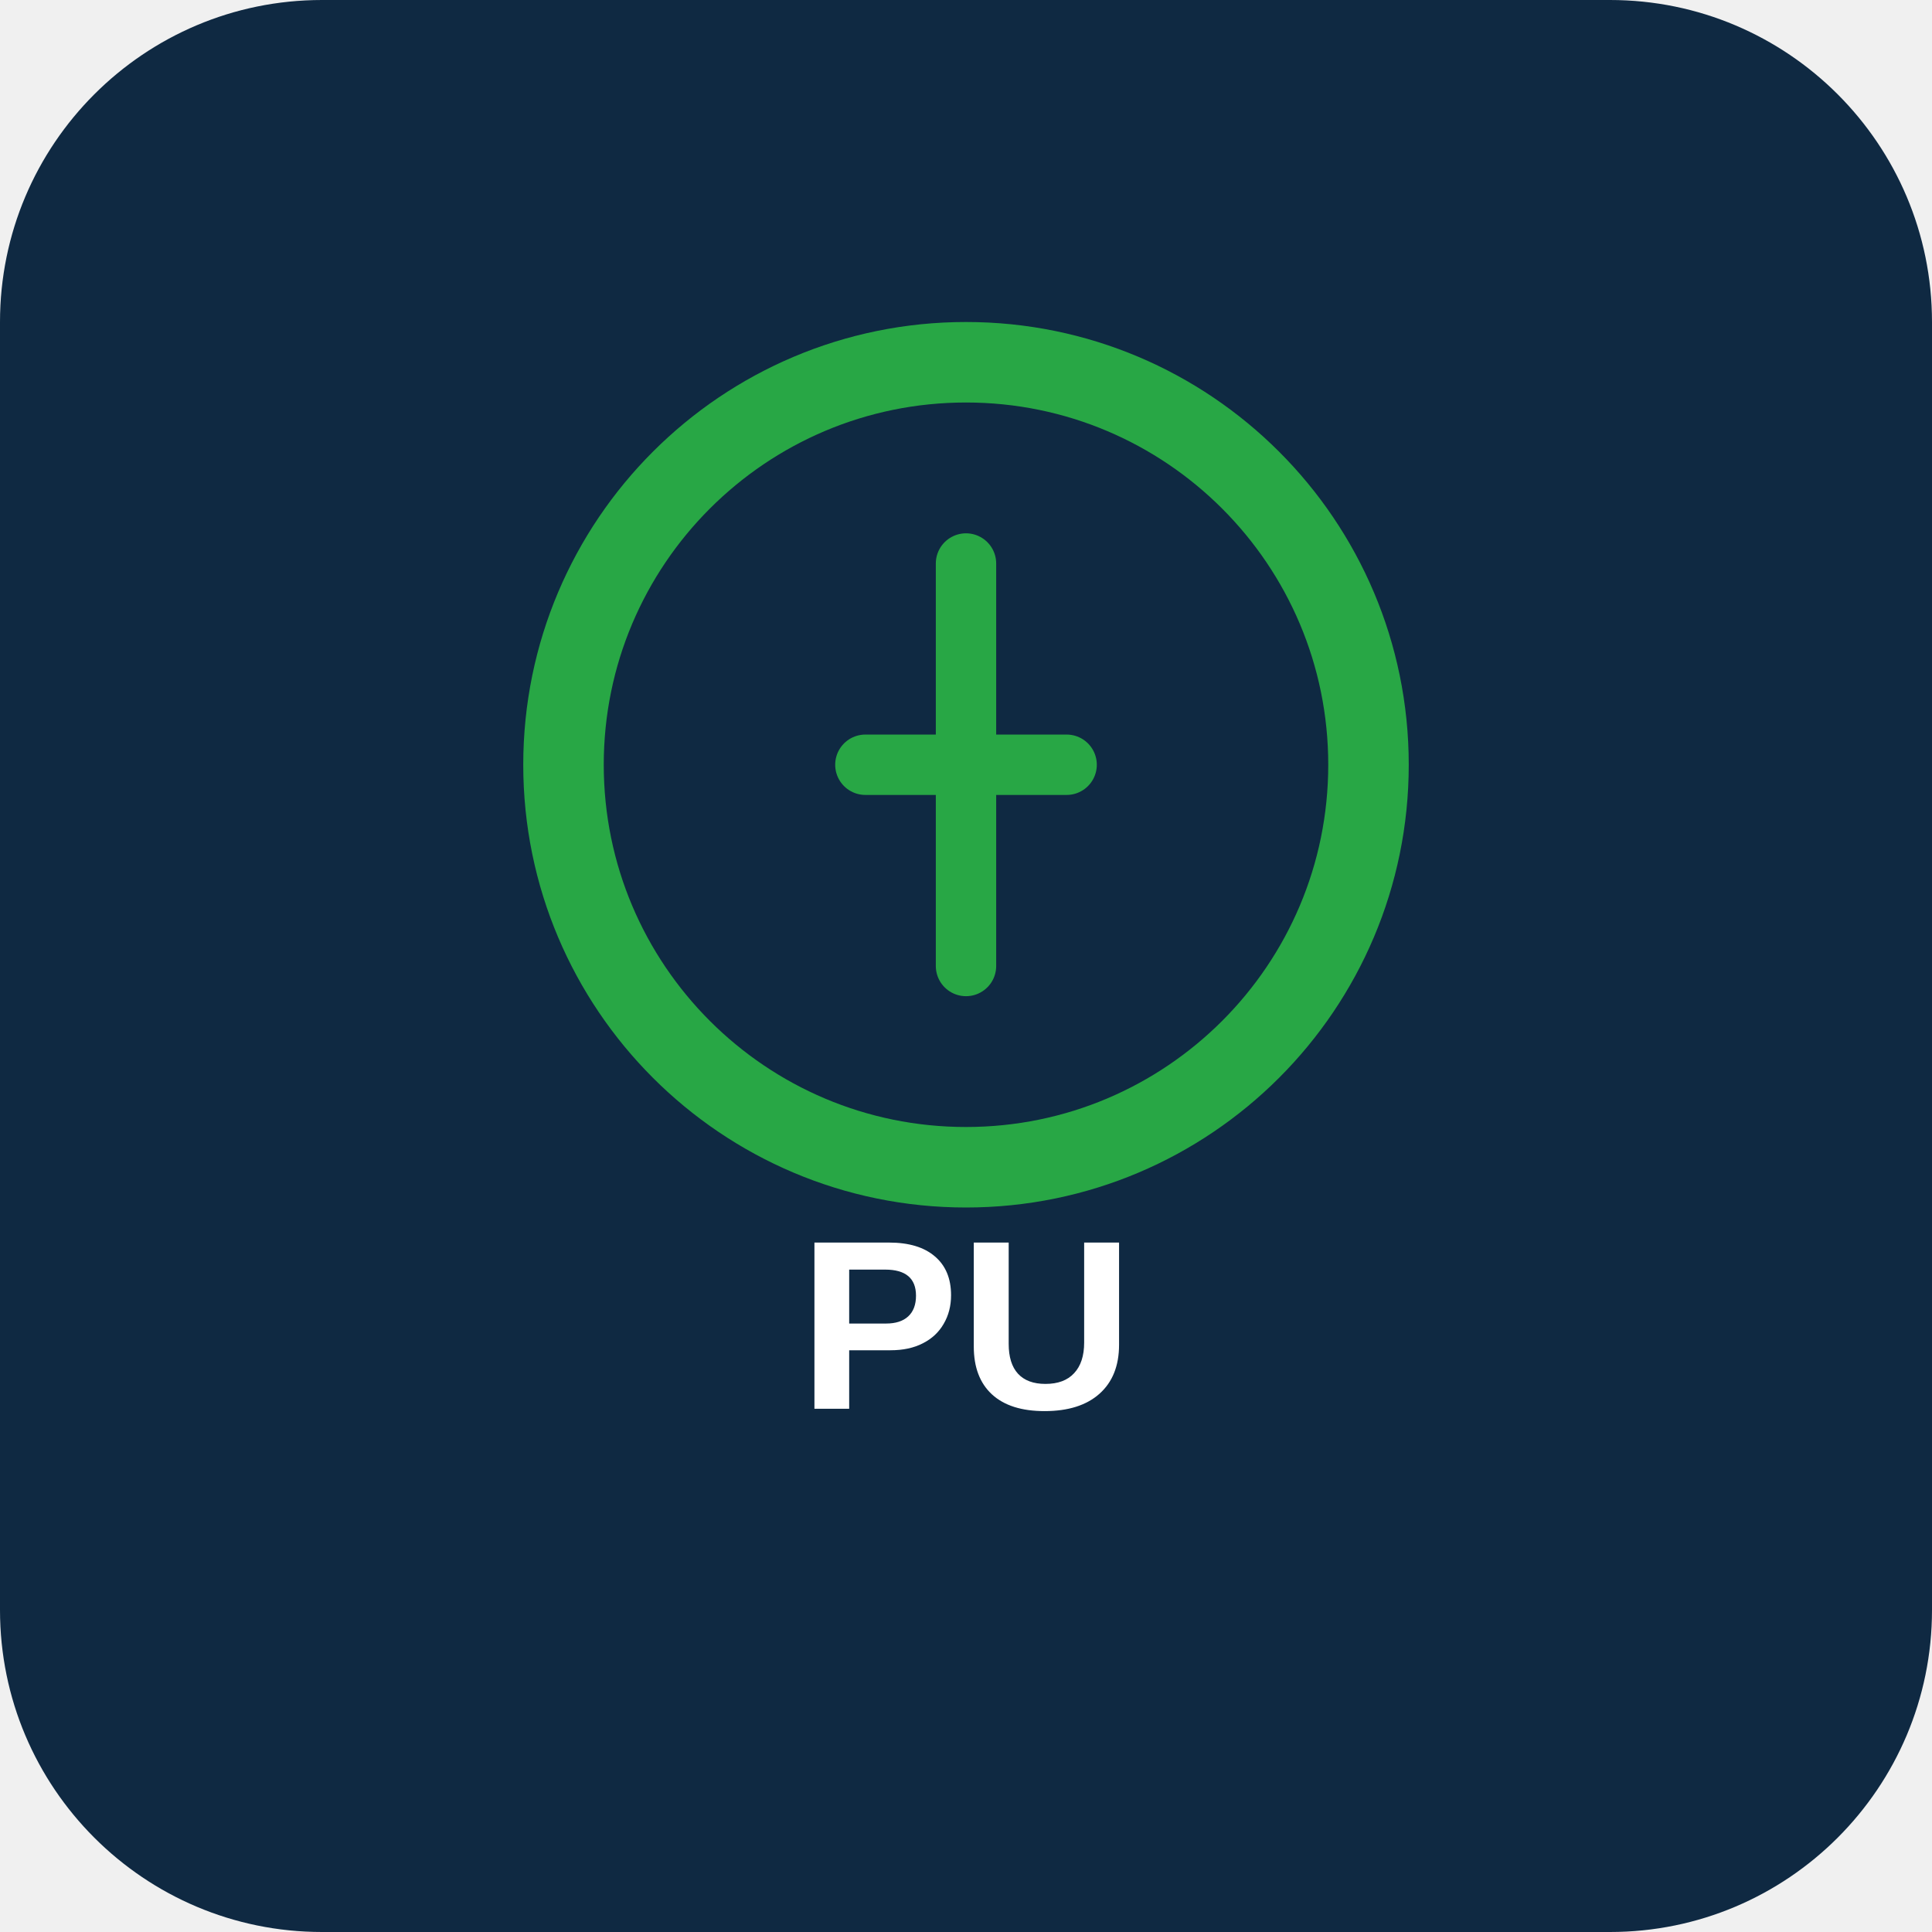
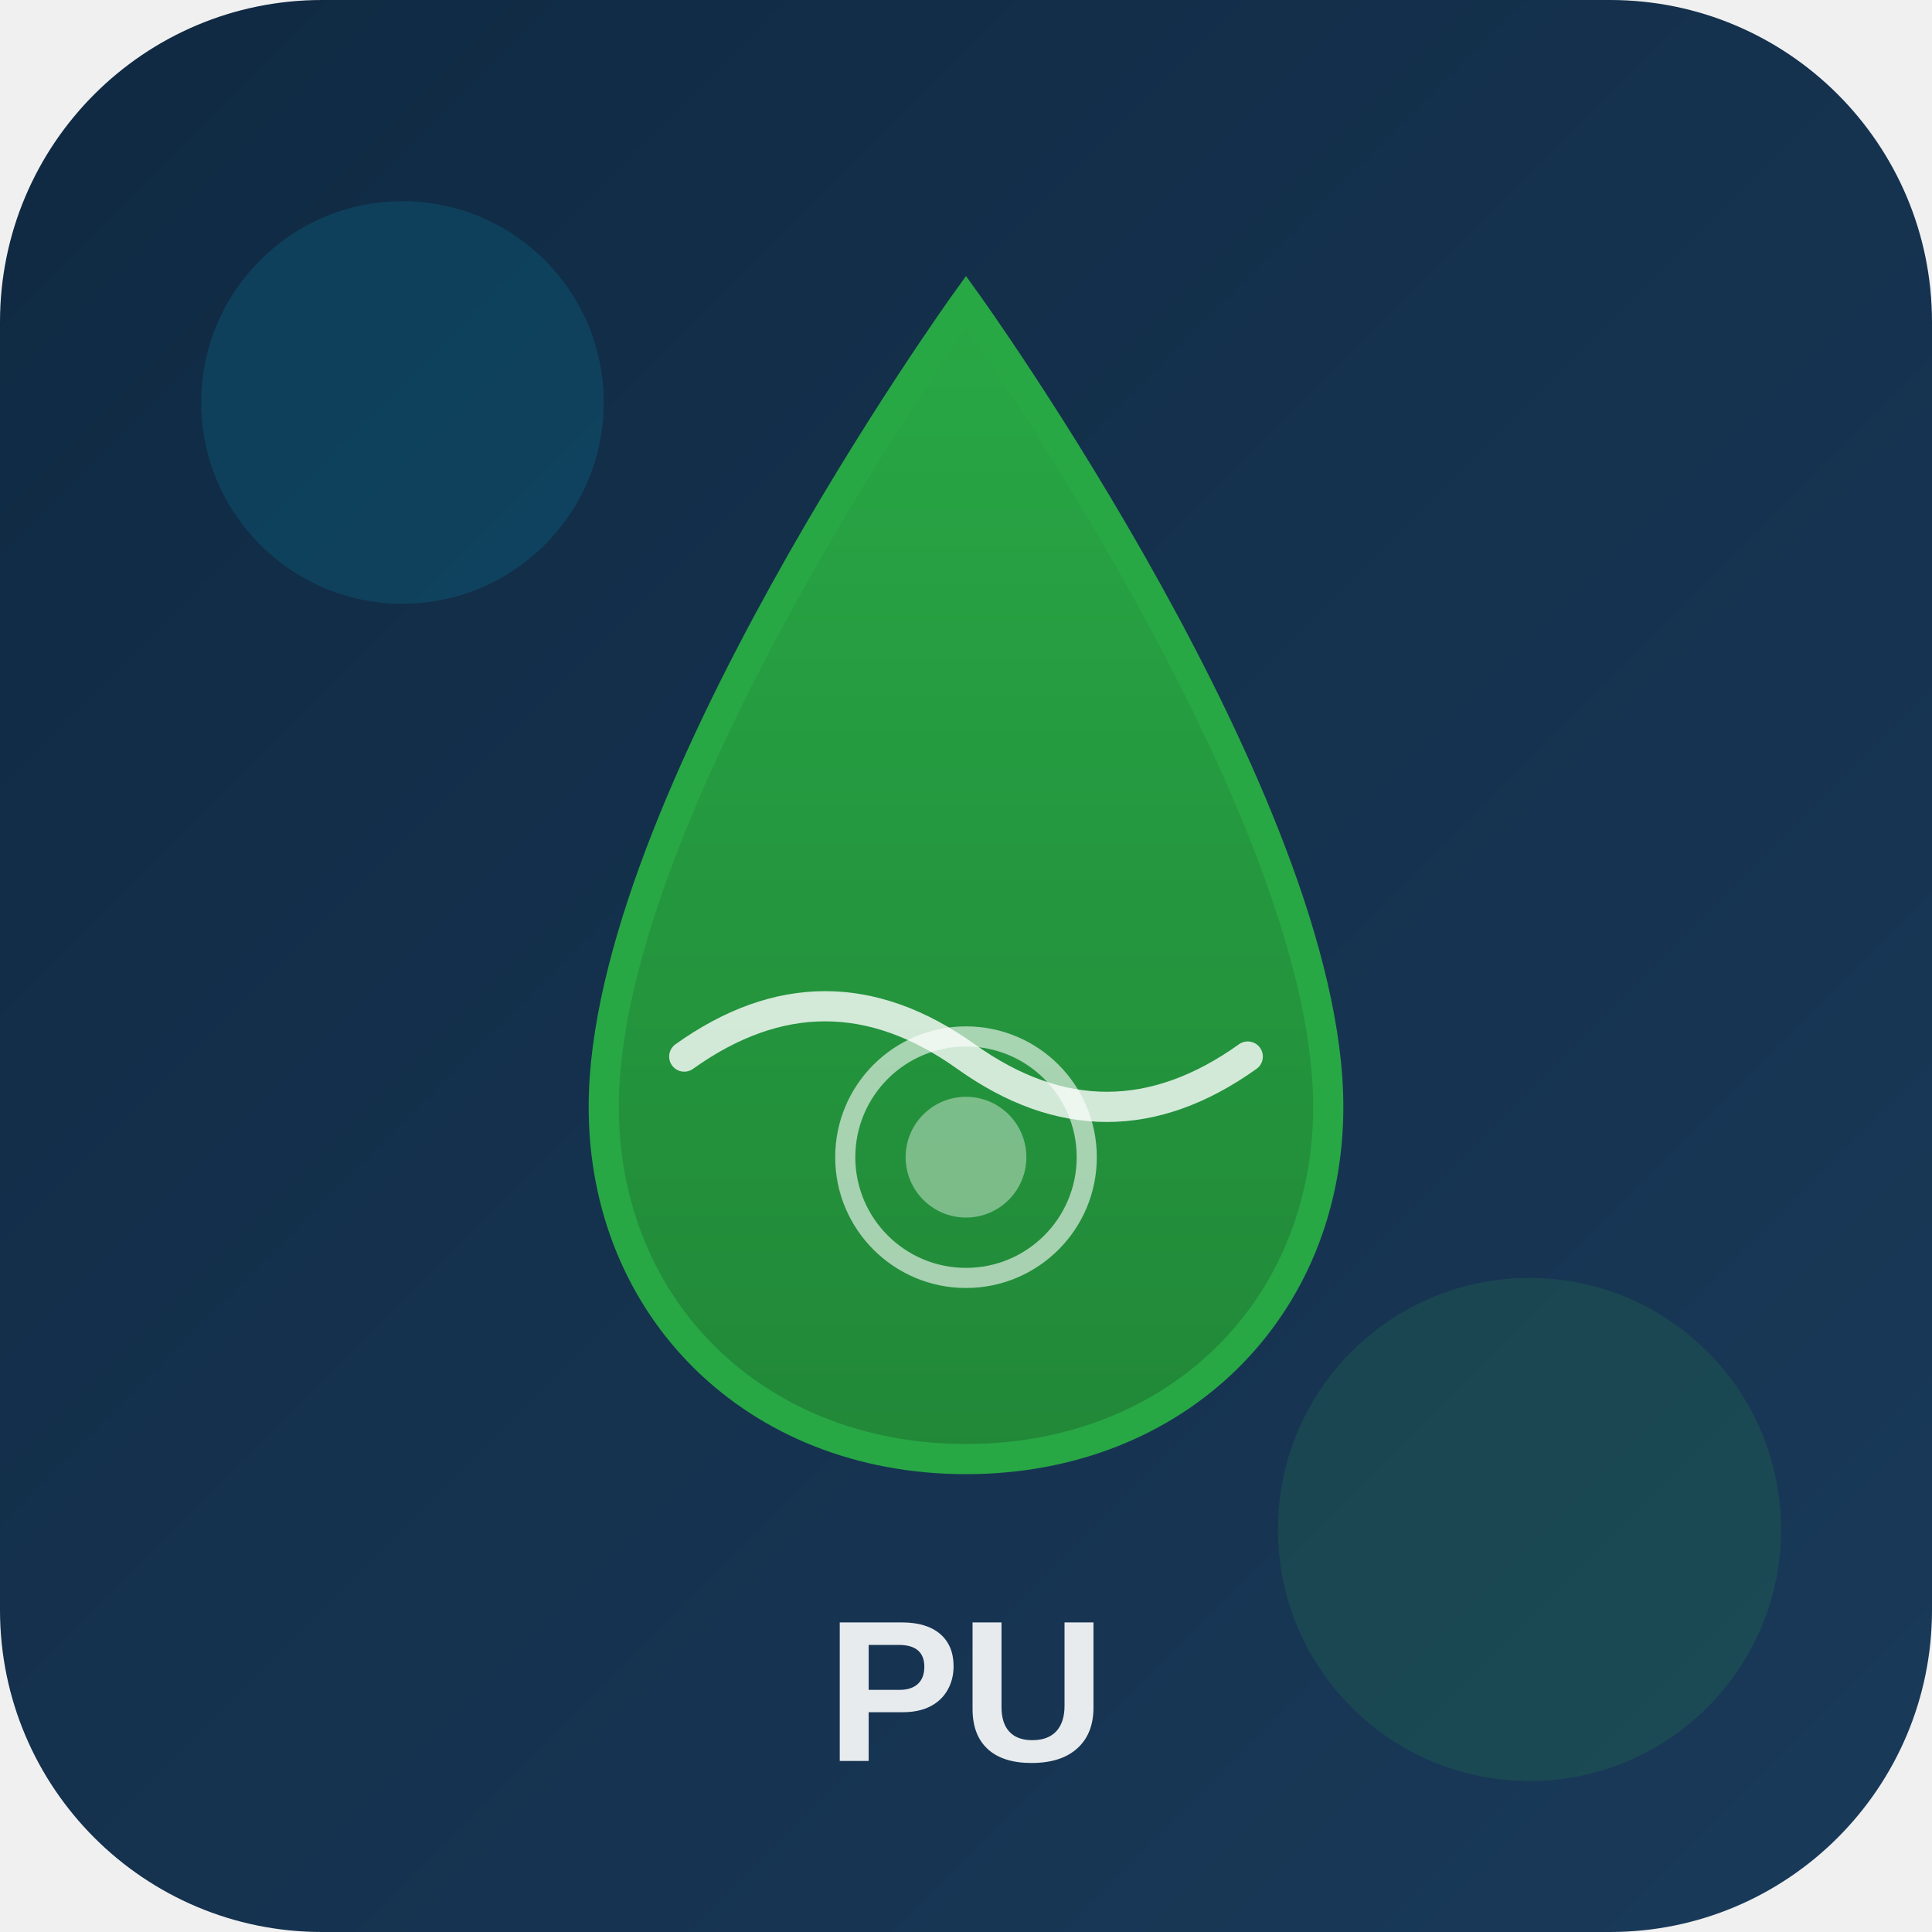
<svg xmlns="http://www.w3.org/2000/svg" width="192" height="192" viewBox="0 0 192 192">
-   <rect width="192" height="192" rx="32" fill="#0f2942" />
-   <circle cx="96" cy="76" r="40" fill="none" stroke="#28A745" stroke-width="8" />
-   <path d="M96 56 L96 96 M86 76 L106 76" stroke="#28A745" stroke-width="6" stroke-linecap="round" />
-   <text x="96" y="140" text-anchor="middle" fill="white" font-family="Arial" font-size="24" font-weight="bold">PU</text>
+   <defs>
+     <linearGradient id="bgGrad" x1="0%" y1="0%" x2="100%" y2="100%">
+       <stop offset="0%" style="stop-color:#0f2942" />
+       <stop offset="100%" style="stop-color:#1A3A5A" />
+     </linearGradient>
+     <linearGradient id="waterGrad" x1="0%" y1="0%" x2="0%" y2="100%">
+       <stop offset="0%" style="stop-color:#00b4d8" />
+       <stop offset="100%" style="stop-color:#0096c7" />
+     </linearGradient>
+     <linearGradient id="dropGrad" x1="0%" y1="0%" x2="0%" y2="100%">
+       <stop offset="0%" style="stop-color:#28A745" />
+       <stop offset="100%" style="stop-color:#218838" />
+     </linearGradient>
+   </defs>
+   <rect width="192" height="192" rx="32" fill="url(#bgGrad)" />
+   <circle cx="40" cy="40" r="20" fill="#00b4d8" opacity="0.15" />
+   <circle cx="152" cy="152" r="25" fill="#28A745" opacity="0.15" />
+   <path d="M96 30 C96 30 60 80 60 110 C60 130 75 145 96 145 C117 145 132 130 132 110 C132 80 96 30 96 30 Z" fill="url(#dropGrad)" stroke="#28A745" stroke-width="3" />
+   <path d="M68 105 Q82 95 96 105 Q110 115 124 105" fill="none" stroke="white" stroke-width="3" stroke-linecap="round" opacity="0.8" />
+   <circle cx="96" cy="115" r="12" fill="none" stroke="white" stroke-width="2" opacity="0.6" />
+   <circle cx="96" cy="115" r="6" fill="white" opacity="0.4" />
+   <text x="96" y="175" text-anchor="middle" fill="white" font-family="Arial, sans-serif" font-size="20" font-weight="bold" opacity="0.9">PU</text>
</svg>
